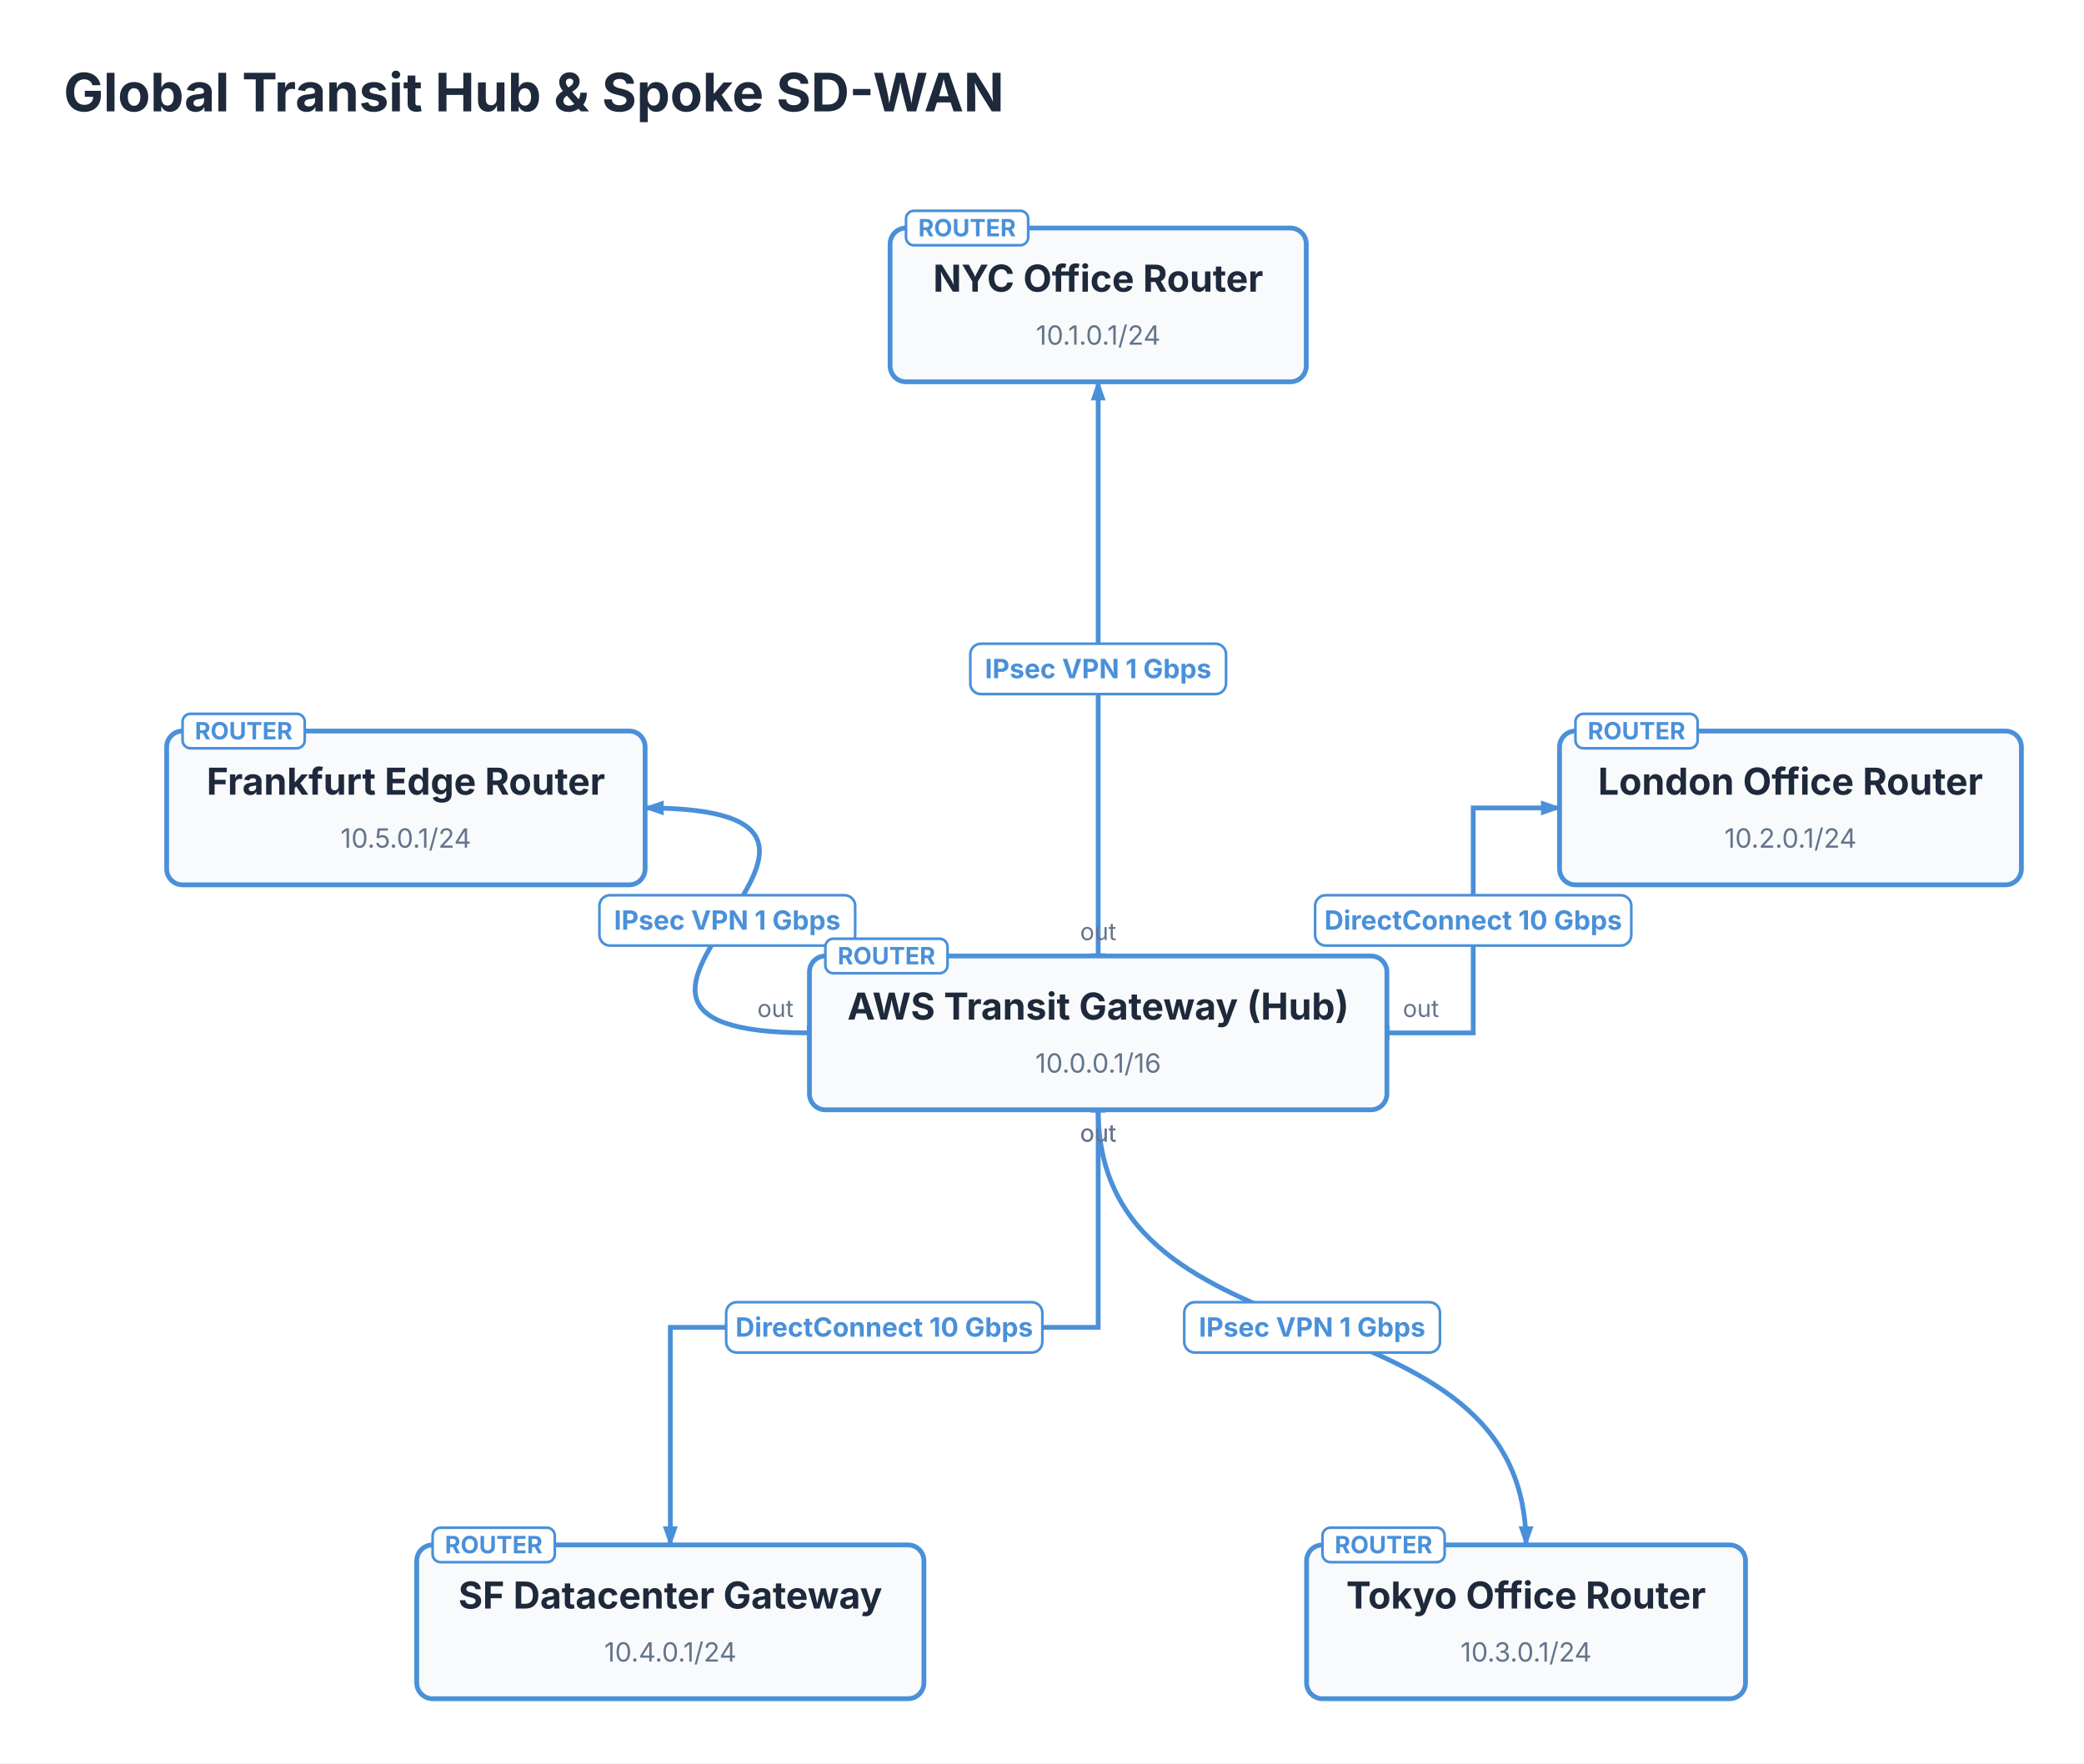
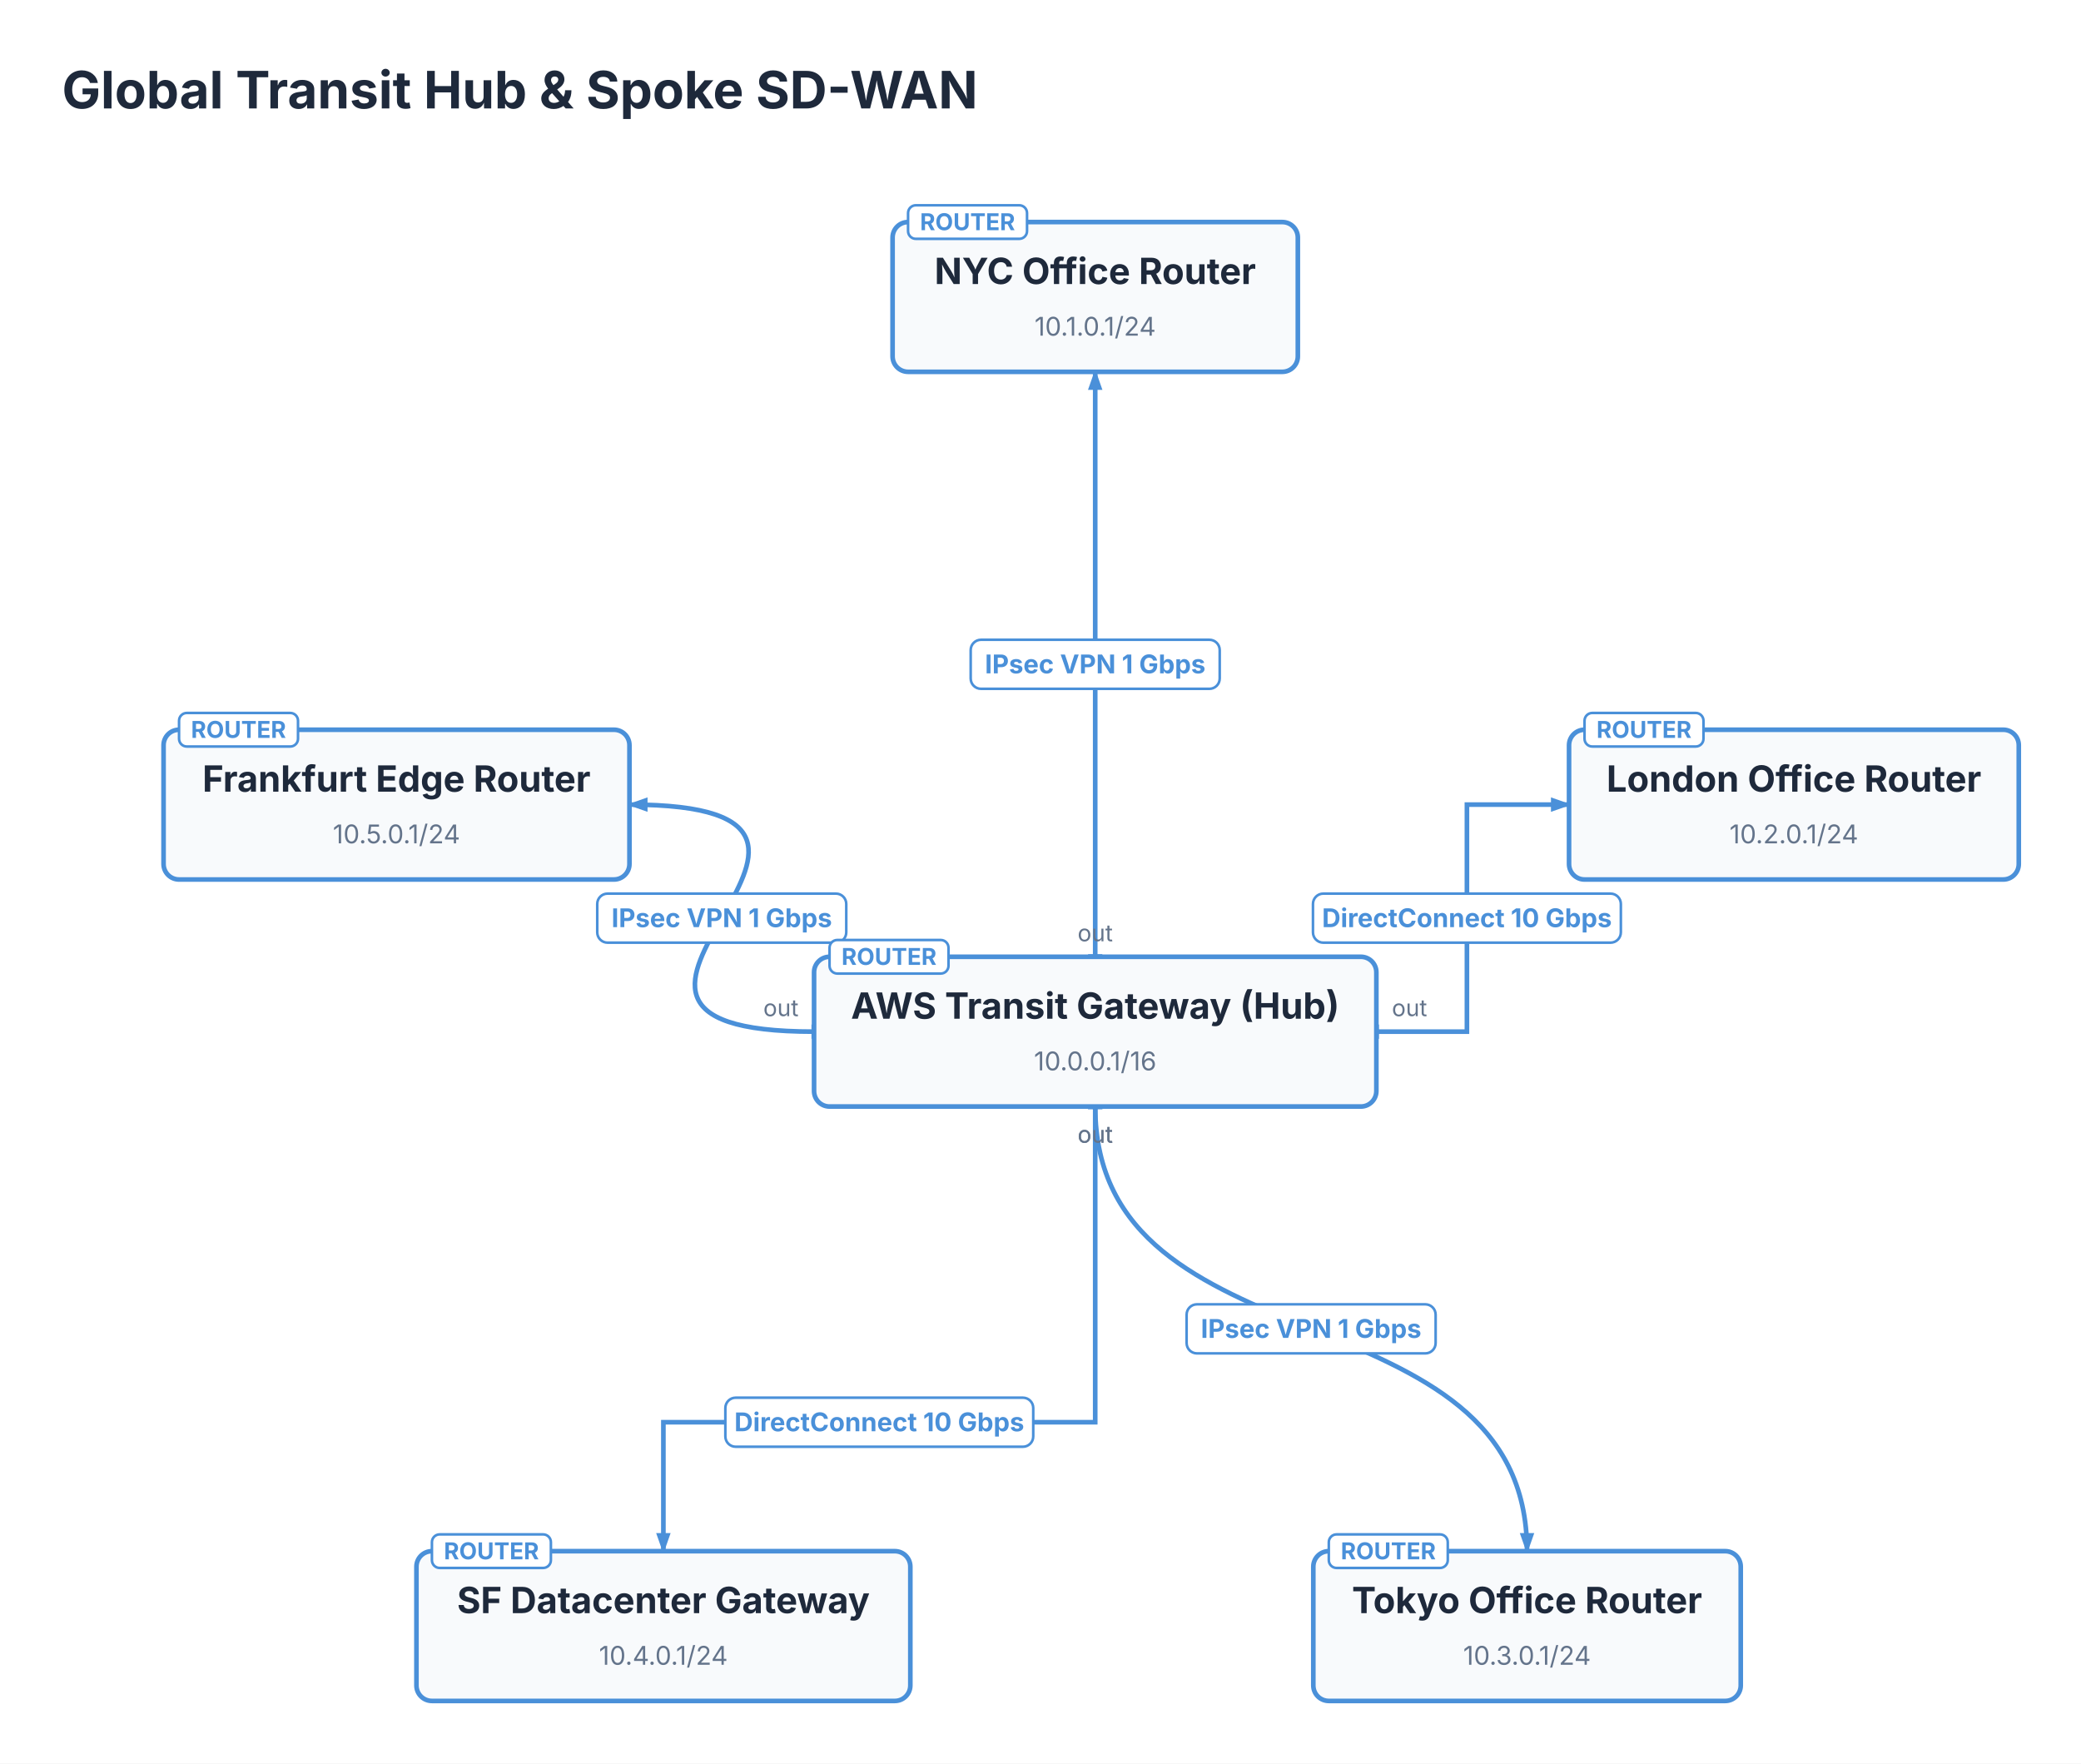
- <svg xmlns="http://www.w3.org/2000/svg" viewBox="0 0 786 665" width="786" height="665">
+ <svg xmlns="http://www.w3.org/2000/svg" viewBox="0 0 806 683" width="806" height="683">
  <defs>
    <marker id="topo-arrow" markerWidth="8" markerHeight="5.6" refX="7" refY="2.8" orient="auto" markerUnits="userSpaceOnUse">
      <polygon points="0 0, 8 2.8, 0 5.6" fill="#4A90D9" />
    </marker>
    <marker id="topo-arrow-start" markerWidth="8" markerHeight="5.6" refX="1" refY="2.8" orient="auto-start-reverse" markerUnits="userSpaceOnUse">
      <polygon points="0 0, 8 2.8, 0 5.6" fill="#4A90D9" />
    </marker>
  </defs>
-   <rect x="0" y="0" width="786" height="665" fill="#FFFFFF" />
+   <rect x="0" y="0" width="806" height="683" fill="#FFFFFF" />
  <text x="24" y="42" font-size="20" font-family="Inter, system-ui, -apple-system, sans-serif" fill="#1E293B" font-weight="bold">Global Transit Hub &amp; Spoke SD-WAN</text>
-   <path d="M 414.19 360.54 L 414.19 252.27 L 414.19 252.27 L 414.19 144" stroke="#4A90D9" stroke-width="1.8" fill="none" marker-end="url(#topo-arrow)" marker-start="url(#topo-arrow-start)" />
-   <text x="414.189" y="354.542" font-size="9" font-family="Inter, system-ui, -apple-system, sans-serif" fill="#64748B" text-anchor="middle">out</text>
-   <rect x="365.96" y="242.77" width="96.45" height="19" fill="#FFFFFF" stroke="#4A90D9" stroke-width="1" rx="4" />
-   <text x="414.19" y="255.77" font-size="10" font-family="Inter, system-ui, -apple-system, sans-serif" fill="#4A90D9" text-anchor="middle" font-weight="bold">IPsec VPN 1 Gbps</text>
-   <path d="M 523.08 389.54 L 555.64 389.54 L 555.64 304.7 L 588.2 304.7" stroke="#4A90D9" stroke-width="1.8" fill="none" marker-end="url(#topo-arrow)" marker-start="url(#topo-arrow-start)" />
-   <text x="529.084" y="383.542" font-size="9" font-family="Inter, system-ui, -apple-system, sans-serif" fill="#64748B" text-anchor="start">out</text>
-   <rect x="496.01" y="337.62" width="119.25" height="19" fill="#FFFFFF" stroke="#4A90D9" stroke-width="1" rx="4" />
-   <text x="555.64" y="350.62" font-size="10" font-family="Inter, system-ui, -apple-system, sans-serif" fill="#4A90D9" text-anchor="middle" font-weight="bold">DirectConnect 10 Gbps</text>
-   <path d="M 414.19 418.54 C 414.19 518.49, 575.56 482.7, 575.56 582.65" stroke="#4A90D9" stroke-width="1.8" fill="none" marker-end="url(#topo-arrow)" marker-start="url(#topo-arrow-start)" />
-   <text x="414.189" y="430.542" font-size="9" font-family="Inter, system-ui, -apple-system, sans-serif" fill="#64748B" text-anchor="middle">out</text>
-   <rect x="446.65" y="491.1" width="96.45" height="19" fill="#FFFFFF" stroke="#4A90D9" stroke-width="1" rx="4" />
-   <text x="494.87" y="504.1" font-size="10" font-family="Inter, system-ui, -apple-system, sans-serif" fill="#4A90D9" text-anchor="middle" font-weight="bold">IPsec VPN 1 Gbps</text>
-   <path d="M 414.19 418.54 L 414.19 500.6 L 252.82 500.6 L 252.82 582.65" stroke="#4A90D9" stroke-width="1.8" fill="none" marker-end="url(#topo-arrow)" marker-start="url(#topo-arrow-start)" />
-   <text x="414.189" y="430.542" font-size="9" font-family="Inter, system-ui, -apple-system, sans-serif" fill="#64748B" text-anchor="middle">out</text>
-   <rect x="273.88" y="491.1" width="119.25" height="19" fill="#FFFFFF" stroke="#4A90D9" stroke-width="1" rx="4" />
-   <text x="333.5" y="504.1" font-size="10" font-family="Inter, system-ui, -apple-system, sans-serif" fill="#4A90D9" text-anchor="middle" font-weight="bold">DirectConnect 10 Gbps</text>
-   <path d="M 305.29 389.54 C 187.8 389.54, 360.81 304.7, 243.31 304.7" stroke="#4A90D9" stroke-width="1.8" fill="none" marker-end="url(#topo-arrow)" marker-start="url(#topo-arrow-start)" />
-   <text x="299.294" y="383.542" font-size="9" font-family="Inter, system-ui, -apple-system, sans-serif" fill="#64748B" text-anchor="end">out</text>
-   <rect x="226.08" y="337.62" width="96.45" height="19" fill="#FFFFFF" stroke="#4A90D9" stroke-width="1" rx="4" />
-   <text x="274.3" y="350.62" font-size="10" font-family="Inter, system-ui, -apple-system, sans-serif" fill="#4A90D9" text-anchor="middle" font-weight="bold">IPsec VPN 1 Gbps</text>
-   <rect x="305.294" y="360.542" width="217.79" height="58" fill="#F8FAFC" stroke="#4A90D9" stroke-width="1.8" rx="6" />
-   <rect x="311.294" y="354.042" width="46.075" height="13" fill="#FFFFFF" stroke="#4A90D9" stroke-width="1" rx="3" />
-   <text x="334.332" y="363.692" font-size="9" font-family="Inter, system-ui, -apple-system, sans-serif" fill="#4A90D9" text-anchor="middle" font-weight="bold">ROUTER</text>
-   <text x="414.19" y="384.54" font-size="14" font-family="Inter, system-ui, -apple-system, sans-serif" fill="#1E293B" text-anchor="middle" font-weight="bold">AWS Transit Gateway (Hub)</text>
-   <text x="414.19" y="404.54" font-size="10" font-family="Inter, system-ui, -apple-system, sans-serif" fill="#64748B" text-anchor="middle">10.0.0.1/16</text>
-   <rect x="335.707" y="86" width="156.964" height="58" fill="#F8FAFC" stroke="#4A90D9" stroke-width="1.8" rx="6" />
-   <rect x="341.707" y="79.5" width="46.075" height="13" fill="#FFFFFF" stroke="#4A90D9" stroke-width="1" rx="3" />
-   <text x="364.744" y="89.15" font-size="9" font-family="Inter, system-ui, -apple-system, sans-serif" fill="#4A90D9" text-anchor="middle" font-weight="bold">ROUTER</text>
-   <text x="414.19" y="110" font-size="14" font-family="Inter, system-ui, -apple-system, sans-serif" fill="#1E293B" text-anchor="middle" font-weight="bold">NYC Office Router</text>
-   <text x="414.19" y="130" font-size="10" font-family="Inter, system-ui, -apple-system, sans-serif" fill="#64748B" text-anchor="middle">10.1.0.1/24</text>
-   <rect x="588.2" y="275.704" width="174.189" height="58" fill="#F8FAFC" stroke="#4A90D9" stroke-width="1.8" rx="6" />
-   <rect x="594.2" y="269.204" width="46.075" height="13" fill="#FFFFFF" stroke="#4A90D9" stroke-width="1" rx="3" />
-   <text x="617.237" y="278.854" font-size="9" font-family="Inter, system-ui, -apple-system, sans-serif" fill="#4A90D9" text-anchor="middle" font-weight="bold">ROUTER</text>
-   <text x="675.29" y="299.7" font-size="14" font-family="Inter, system-ui, -apple-system, sans-serif" fill="#1E293B" text-anchor="middle" font-weight="bold">London Office Router</text>
-   <text x="675.29" y="319.7" font-size="10" font-family="Inter, system-ui, -apple-system, sans-serif" fill="#64748B" text-anchor="middle">10.2.0.1/24</text>
-   <rect x="492.786" y="582.651" width="165.549" height="58" fill="#F8FAFC" stroke="#4A90D9" stroke-width="1.8" rx="6" />
-   <rect x="498.786" y="576.151" width="46.075" height="13" fill="#FFFFFF" stroke="#4A90D9" stroke-width="1" rx="3" />
-   <text x="521.824" y="585.801" font-size="9" font-family="Inter, system-ui, -apple-system, sans-serif" fill="#4A90D9" text-anchor="middle" font-weight="bold">ROUTER</text>
-   <text x="575.56" y="606.65" font-size="14" font-family="Inter, system-ui, -apple-system, sans-serif" fill="#1E293B" text-anchor="middle" font-weight="bold">Tokyo Office Router</text>
-   <text x="575.56" y="626.65" font-size="10" font-family="Inter, system-ui, -apple-system, sans-serif" fill="#64748B" text-anchor="middle">10.3.0.1/24</text>
-   <rect x="157.17" y="582.651" width="191.294" height="58" fill="#F8FAFC" stroke="#4A90D9" stroke-width="1.8" rx="6" />
-   <rect x="163.17" y="576.151" width="46.075" height="13" fill="#FFFFFF" stroke="#4A90D9" stroke-width="1" rx="3" />
-   <text x="186.208" y="585.801" font-size="9" font-family="Inter, system-ui, -apple-system, sans-serif" fill="#4A90D9" text-anchor="middle" font-weight="bold">ROUTER</text>
-   <text x="252.82" y="606.65" font-size="14" font-family="Inter, system-ui, -apple-system, sans-serif" fill="#1E293B" text-anchor="middle" font-weight="bold">SF Datacenter Gateway</text>
-   <text x="252.82" y="626.65" font-size="10" font-family="Inter, system-ui, -apple-system, sans-serif" fill="#64748B" text-anchor="middle">10.4.0.1/24</text>
-   <rect x="62.859" y="275.704" width="180.451" height="58" fill="#F8FAFC" stroke="#4A90D9" stroke-width="1.8" rx="6" />
-   <rect x="68.859" y="269.204" width="46.075" height="13" fill="#FFFFFF" stroke="#4A90D9" stroke-width="1" rx="3" />
-   <text x="91.896" y="278.854" font-size="9" font-family="Inter, system-ui, -apple-system, sans-serif" fill="#4A90D9" text-anchor="middle" font-weight="bold">ROUTER</text>
-   <text x="153.08" y="299.7" font-size="14" font-family="Inter, system-ui, -apple-system, sans-serif" fill="#1E293B" text-anchor="middle" font-weight="bold">Frankfurt Edge Router</text>
-   <text x="153.08" y="319.7" font-size="10" font-family="Inter, system-ui, -apple-system, sans-serif" fill="#64748B" text-anchor="middle">10.5.0.1/24</text>
+   <path d="M 424.19 370.54 L 424.19 144" stroke="#4A90D9" stroke-width="1.8" fill="none" marker-end="url(#topo-arrow)" marker-start="url(#topo-arrow-start)" />
+   <text x="424.189" y="364.542" font-size="9" font-family="Inter, system-ui, -apple-system, sans-serif" fill="#64748B" text-anchor="middle">out</text>
+   <rect x="375.96" y="247.77" width="96.45" height="19" fill="#FFFFFF" stroke="#4A90D9" stroke-width="1" rx="4" />
+   <text x="424.19" y="260.77" font-size="10" font-family="Inter, system-ui, -apple-system, sans-serif" fill="#4A90D9" text-anchor="middle" font-weight="bold">IPsec VPN 1 Gbps</text>
+   <path d="M 533.08 399.54 L 568.16 399.54 L 568.16 311.61 L 607.71 311.61" stroke="#4A90D9" stroke-width="1.8" fill="none" marker-end="url(#topo-arrow)" marker-start="url(#topo-arrow-start)" />
+   <text x="539.084" y="393.542" font-size="9" font-family="Inter, system-ui, -apple-system, sans-serif" fill="#64748B" text-anchor="start">out</text>
+   <rect x="508.53" y="346.08" width="119.25" height="19" fill="#FFFFFF" stroke="#4A90D9" stroke-width="1" rx="4" />
+   <text x="568.16" y="359.08" font-size="10" font-family="Inter, system-ui, -apple-system, sans-serif" fill="#4A90D9" text-anchor="middle" font-weight="bold">DirectConnect 10 Gbps</text>
+   <path d="M 424.19 428.54 C 424.19 532.13, 591.44 497.15, 591.44 600.74" stroke="#4A90D9" stroke-width="1.8" fill="none" marker-end="url(#topo-arrow)" marker-start="url(#topo-arrow-start)" />
+   <text x="424.189" y="442.542" font-size="9" font-family="Inter, system-ui, -apple-system, sans-serif" fill="#64748B" text-anchor="middle">out</text>
+   <rect x="459.59" y="505.14" width="96.45" height="19" fill="#FFFFFF" stroke="#4A90D9" stroke-width="1" rx="4" />
+   <text x="507.81" y="518.14" font-size="10" font-family="Inter, system-ui, -apple-system, sans-serif" fill="#4A90D9" text-anchor="middle" font-weight="bold">IPsec VPN 1 Gbps</text>
+   <path d="M 424.19 428.54 L 424.19 550.8 L 256.94 550.8 L 256.94 600.74" stroke="#4A90D9" stroke-width="1.8" fill="none" marker-end="url(#topo-arrow)" marker-start="url(#topo-arrow-start)" />
+   <text x="424.189" y="442.542" font-size="9" font-family="Inter, system-ui, -apple-system, sans-serif" fill="#64748B" text-anchor="middle">out</text>
+   <rect x="280.94" y="541.3" width="119.25" height="19" fill="#FFFFFF" stroke="#4A90D9" stroke-width="1" rx="4" />
+   <text x="340.56" y="554.3" font-size="10" font-family="Inter, system-ui, -apple-system, sans-serif" fill="#4A90D9" text-anchor="middle" font-weight="bold">DirectConnect 10 Gbps</text>
+   <path d="M 315.29 399.54 C 193.52 399.54, 365.58 311.61, 243.8 311.61" stroke="#4A90D9" stroke-width="1.8" fill="none" marker-end="url(#topo-arrow)" marker-start="url(#topo-arrow-start)" />
+   <text x="309.294" y="393.542" font-size="9" font-family="Inter, system-ui, -apple-system, sans-serif" fill="#64748B" text-anchor="end">out</text>
+   <rect x="231.32" y="346.08" width="96.45" height="19" fill="#FFFFFF" stroke="#4A90D9" stroke-width="1" rx="4" />
+   <text x="279.55" y="359.08" font-size="10" font-family="Inter, system-ui, -apple-system, sans-serif" fill="#4A90D9" text-anchor="middle" font-weight="bold">IPsec VPN 1 Gbps</text>
+   <rect x="315.294" y="370.542" width="217.79" height="58" fill="#F8FAFC" stroke="#4A90D9" stroke-width="1.8" rx="6" />
+   <rect x="321.294" y="364.042" width="46.075" height="13" fill="#FFFFFF" stroke="#4A90D9" stroke-width="1" rx="3" />
+   <text x="344.332" y="373.692" font-size="9" font-family="Inter, system-ui, -apple-system, sans-serif" fill="#4A90D9" text-anchor="middle" font-weight="bold">ROUTER</text>
+   <text x="424.19" y="394.54" font-size="14" font-family="Inter, system-ui, -apple-system, sans-serif" fill="#1E293B" text-anchor="middle" font-weight="bold">AWS Transit Gateway (Hub)</text>
+   <text x="424.19" y="414.54" font-size="10" font-family="Inter, system-ui, -apple-system, sans-serif" fill="#64748B" text-anchor="middle">10.0.0.1/16</text>
+   <rect x="345.707" y="86" width="156.964" height="58" fill="#F8FAFC" stroke="#4A90D9" stroke-width="1.8" rx="6" />
+   <rect x="351.707" y="79.5" width="46.075" height="13" fill="#FFFFFF" stroke="#4A90D9" stroke-width="1" rx="3" />
+   <text x="374.744" y="89.15" font-size="9" font-family="Inter, system-ui, -apple-system, sans-serif" fill="#4A90D9" text-anchor="middle" font-weight="bold">ROUTER</text>
+   <text x="424.19" y="110" font-size="14" font-family="Inter, system-ui, -apple-system, sans-serif" fill="#1E293B" text-anchor="middle" font-weight="bold">NYC Office Router</text>
+   <text x="424.19" y="130" font-size="10" font-family="Inter, system-ui, -apple-system, sans-serif" fill="#64748B" text-anchor="middle">10.1.0.1/24</text>
+   <rect x="607.71" y="282.614" width="174.189" height="58" fill="#F8FAFC" stroke="#4A90D9" stroke-width="1.8" rx="6" />
+   <rect x="613.71" y="276.114" width="46.075" height="13" fill="#FFFFFF" stroke="#4A90D9" stroke-width="1" rx="3" />
+   <text x="636.748" y="285.764" font-size="9" font-family="Inter, system-ui, -apple-system, sans-serif" fill="#4A90D9" text-anchor="middle" font-weight="bold">ROUTER</text>
+   <text x="694.8" y="306.61" font-size="14" font-family="Inter, system-ui, -apple-system, sans-serif" fill="#1E293B" text-anchor="middle" font-weight="bold">London Office Router</text>
+   <text x="694.8" y="326.61" font-size="10" font-family="Inter, system-ui, -apple-system, sans-serif" fill="#64748B" text-anchor="middle">10.2.0.1/24</text>
+   <rect x="508.664" y="600.741" width="165.549" height="58" fill="#F8FAFC" stroke="#4A90D9" stroke-width="1.8" rx="6" />
+   <rect x="514.664" y="594.241" width="46.075" height="13" fill="#FFFFFF" stroke="#4A90D9" stroke-width="1" rx="3" />
+   <text x="537.702" y="603.891" font-size="9" font-family="Inter, system-ui, -apple-system, sans-serif" fill="#4A90D9" text-anchor="middle" font-weight="bold">ROUTER</text>
+   <text x="591.44" y="624.74" font-size="14" font-family="Inter, system-ui, -apple-system, sans-serif" fill="#1E293B" text-anchor="middle" font-weight="bold">Tokyo Office Router</text>
+   <text x="591.44" y="644.74" font-size="10" font-family="Inter, system-ui, -apple-system, sans-serif" fill="#64748B" text-anchor="middle">10.3.0.1/24</text>
+   <rect x="161.292" y="600.741" width="191.294" height="58" fill="#F8FAFC" stroke="#4A90D9" stroke-width="1.8" rx="6" />
+   <rect x="167.292" y="594.241" width="46.075" height="13" fill="#FFFFFF" stroke="#4A90D9" stroke-width="1" rx="3" />
+   <text x="190.33" y="603.891" font-size="9" font-family="Inter, system-ui, -apple-system, sans-serif" fill="#4A90D9" text-anchor="middle" font-weight="bold">ROUTER</text>
+   <text x="256.94" y="624.74" font-size="14" font-family="Inter, system-ui, -apple-system, sans-serif" fill="#1E293B" text-anchor="middle" font-weight="bold">SF Datacenter Gateway</text>
+   <text x="256.94" y="644.74" font-size="10" font-family="Inter, system-ui, -apple-system, sans-serif" fill="#64748B" text-anchor="middle">10.4.0.1/24</text>
+   <rect x="63.348" y="282.614" width="180.451" height="58" fill="#F8FAFC" stroke="#4A90D9" stroke-width="1.8" rx="6" />
+   <rect x="69.348" y="276.114" width="46.075" height="13" fill="#FFFFFF" stroke="#4A90D9" stroke-width="1" rx="3" />
+   <text x="92.386" y="285.764" font-size="9" font-family="Inter, system-ui, -apple-system, sans-serif" fill="#4A90D9" text-anchor="middle" font-weight="bold">ROUTER</text>
+   <text x="153.57" y="306.61" font-size="14" font-family="Inter, system-ui, -apple-system, sans-serif" fill="#1E293B" text-anchor="middle" font-weight="bold">Frankfurt Edge Router</text>
+   <text x="153.57" y="326.61" font-size="10" font-family="Inter, system-ui, -apple-system, sans-serif" fill="#64748B" text-anchor="middle">10.5.0.1/24</text>
</svg>
